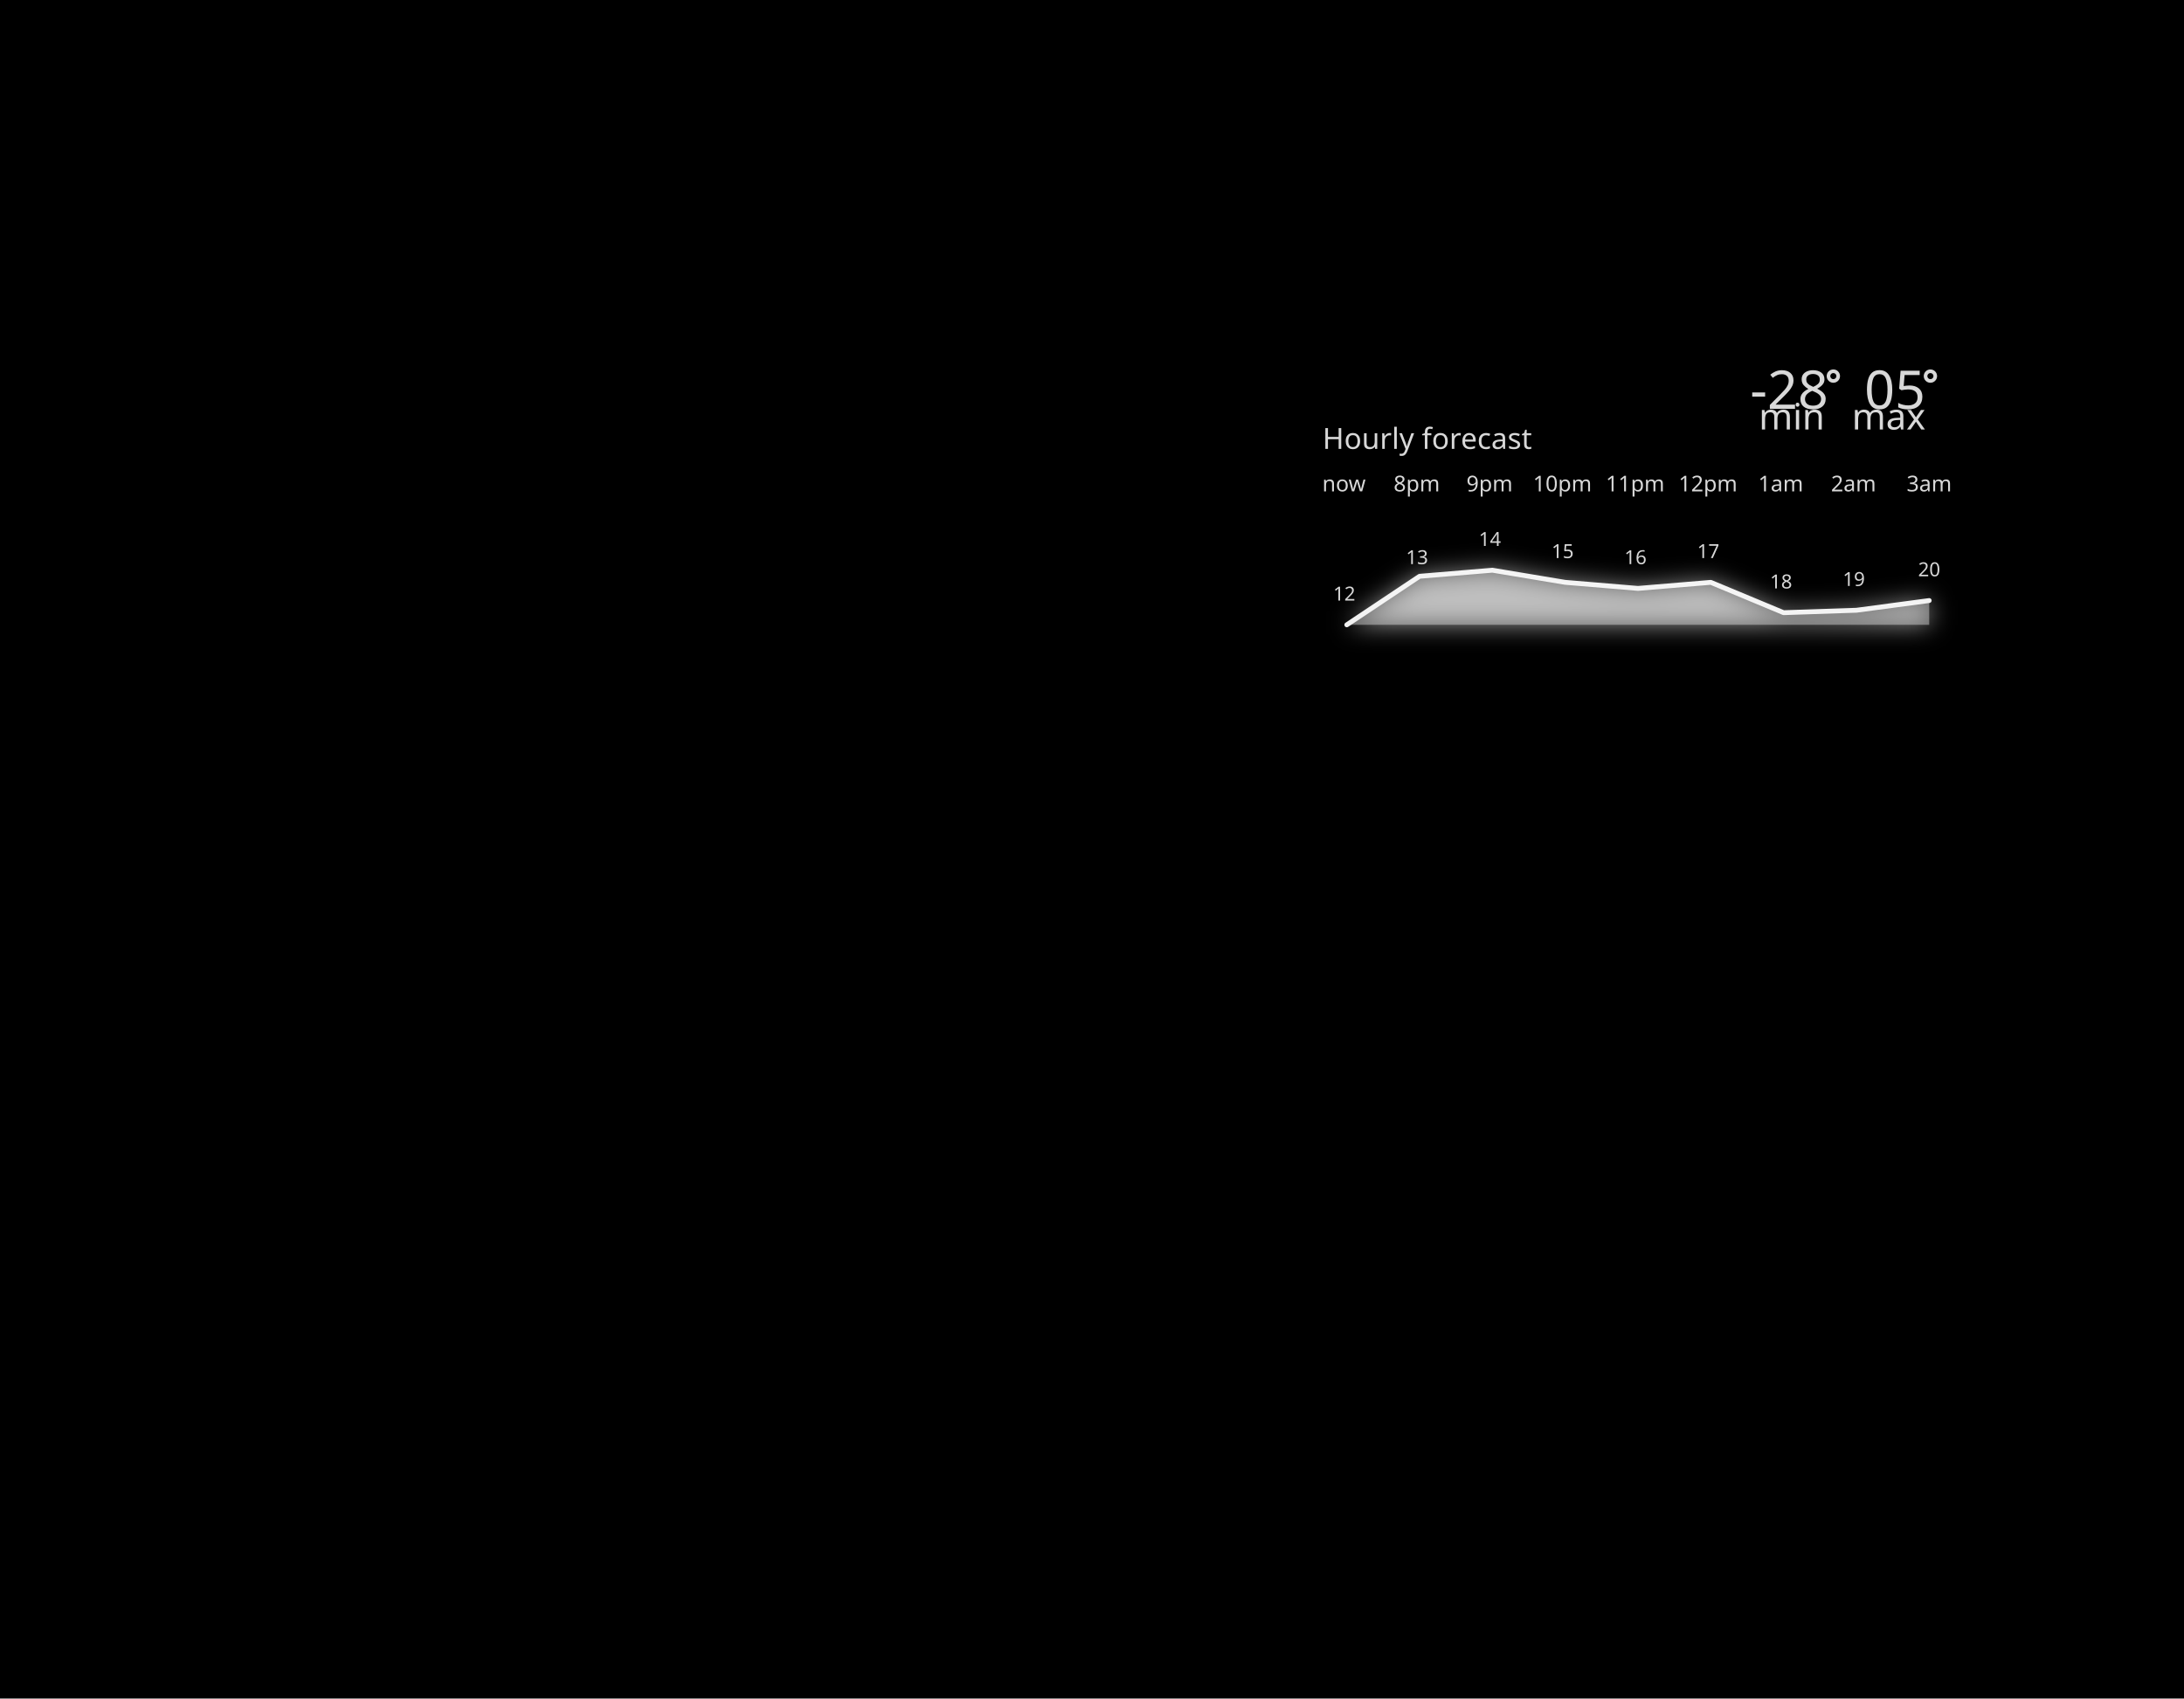
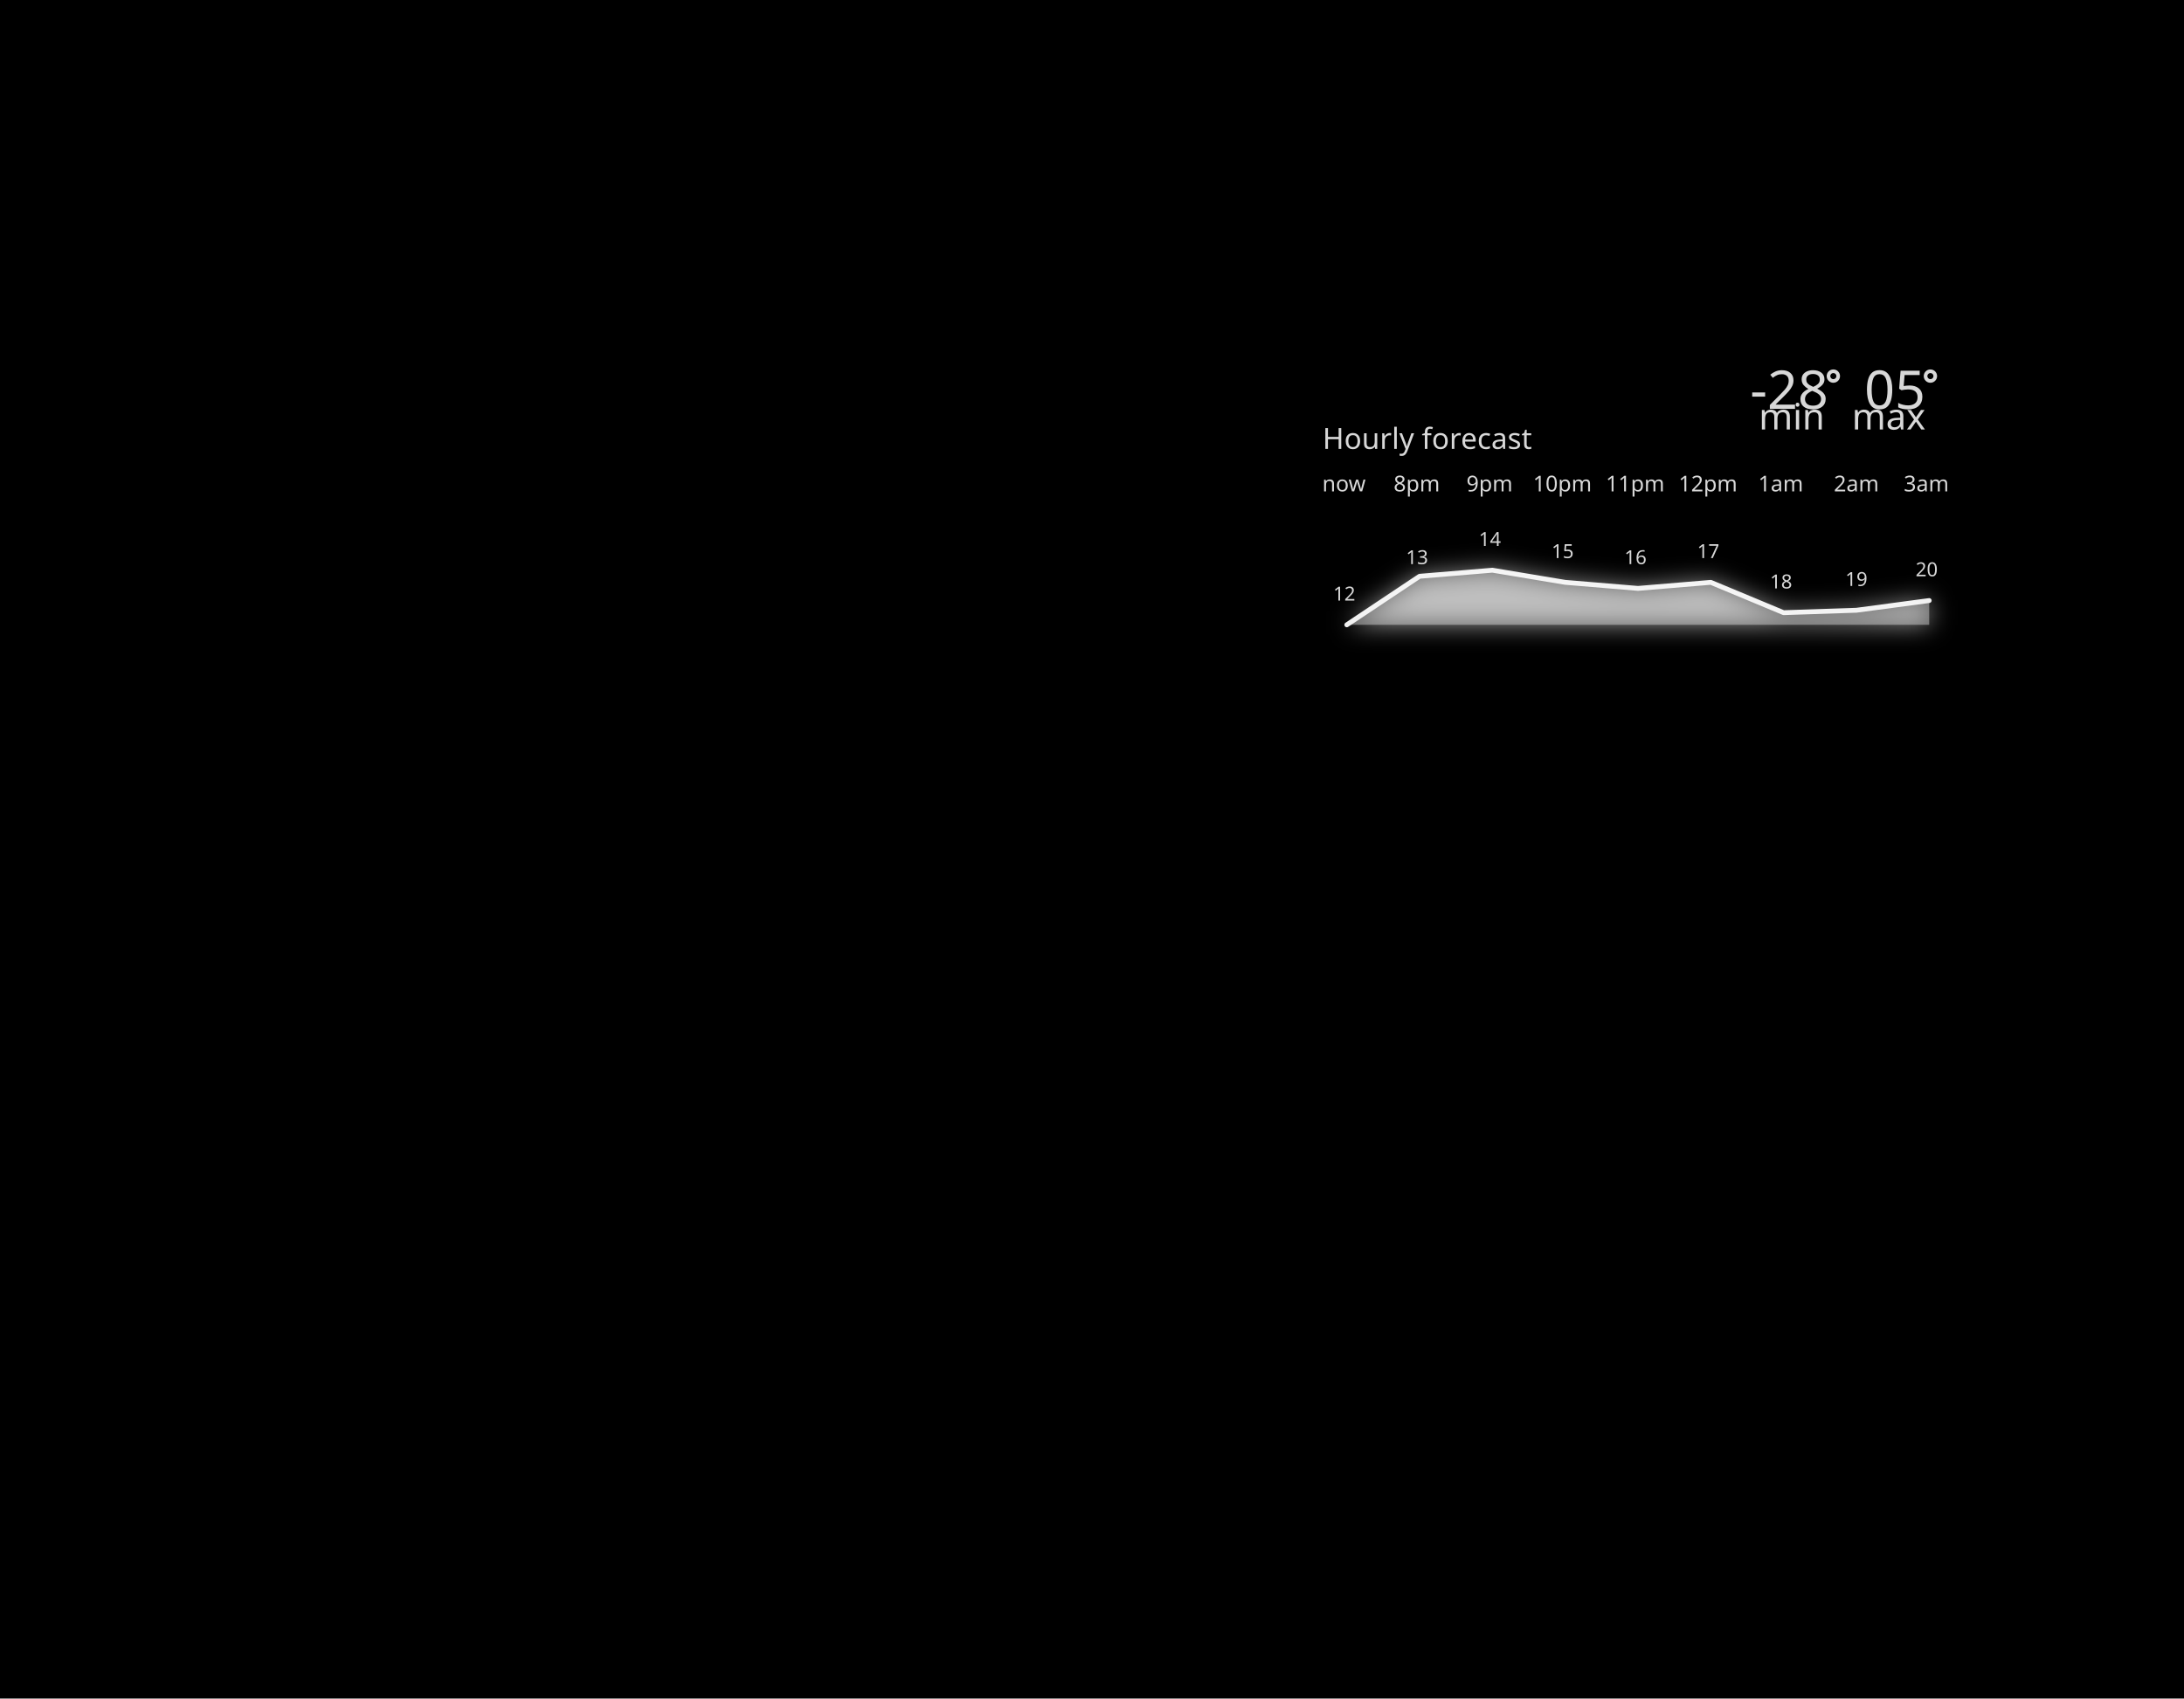
<svg xmlns="http://www.w3.org/2000/svg" xmlns:xlink="http://www.w3.org/1999/xlink" width="1800" height="1400" viewBox="0 0 1800 1400" fill="none">
  <rect class="back" width="1800" height="1400" fill="#000000" />
  <g filter="url(#filter0_f)">
    <rect x="134" y="225" width="1531.29" height="950" fill="black" fill-opacity="0.15" />
  </g>
  <rect x="177" y="250" width="1450" height="900" rx="25" fill="url(#pattern0)" />
  <g class="top_cont">
    <circle cx="272.5" cy="299.5" r="12.5" fill="url(#pattern1)" />
    <text class="top" fill="#000000" x="293" y="307" font-family="Josefin Sans" font-size="20" font-weight="400">
      <tspan class="user" fill-opacity="0.9" />
      <tspan fill-opacity="0.6">  •  </tspan>
      <tspan class="time" fill-opacity="0.7" />
    </text>
  </g>
  <g class="bottom_cont">
    <g class="bottom" fill="#000000" font-family="Josefin Sans" fill-opacity="0.9">
      <text class="temp" text-anchor="end" x="410" y="1055" font-size="110" />
      <text class="name" x="449" y="1025" font-size="64" font-weight="300" />
      <text class="main" x="449" y="1057" font-size="24" font-weight="300" />
    </g>
    <circle class="deg" cx="422.75" cy="990.75" r="8.5" stroke="#000000" stroke-opacity="0.9" stroke-width="5.5" />
  </g>
  <g class="side_bar">
    <g class="now">
      <text fill="rgb(240,240,240)" fill-opacity="0.9" font-family="Josefin Sans">
        <tspan class="min" text-anchor="end" x="1510" y="337" font-size="44">-28</tspan>
        <tspan class="max" text-anchor="end" x="1590" y="337" font-size="44">05</tspan>
        <tspan class="min_text" text-anchor="end" x="1507" y="354" font-size="30" font-weight="300">min</tspan>
        <tspan class="max_text" text-anchor="end" x="1587" y="354" font-size="30" font-weight="300">max</tspan>
      </text>
      <circle class="min_deg" cx="1511" cy="310" r="4" stroke="rgb(240,240,240)" stroke-opacity="0.9" stroke-width="3" />
      <circle class="max_deg" cx="1591" cy="310" r="4" stroke="rgb(240,240,240)" stroke-opacity="0.9" stroke-width="3" />
    </g>
    <g class="hourly">
      <text x="1090" y="370" fill="rgb(240,240,240)" font-family="Josefin Sans" fill-opacity="0.9" font-size="24">Hourly forecast</text>
      <polyline class="graph_fill" points="1110,515 1110,515 1170,475 1230,470 1290,480 1350,485 1410,480 1470,505 1530,503 1590,495 1590,515" fill-opacity="0.4" fill="rgb(240,240,240)" />
      <polyline class="graph" points="1110,515 1170,475 1230,470 1290,480 1350,485 1410,480 1470,505 1530,503 1590,495" stroke="rgb(240,240,240)" stroke-width="4" stroke-linecap="round" stroke-linejoin="round" />
      <g filter="url(#filter1_f)">
        <polyline class="graph_fill" points="1110,515 1110,515 1170,475 1230,470 1290,480 1350,485 1410,480 1470,505 1530,503 1590,495 1590,515" fill="#ffffff" fill-opacity="0.6" />
      </g>
      <text text-anchor="middle" fill="rgb(240,240,240)" fill-opacity="0.9" font-family="Josefin Sans" font-size="16" font-weight="400">
-         <tspan class="hour1" x="1110" y="495">12</tspan>
-         <tspan class="hour2" x="1170" y="465">13</tspan>
-         <tspan class="hour3" x="1230" y="450">14</tspan>
-         <tspan class="hour4" x="1290" y="460">15</tspan>
-         <tspan class="hour5" x="1350" y="465">16</tspan>
-         <tspan class="hour6" x="1410" y="460">17</tspan>
-         <tspan class="hour7" x="1470" y="485">18</tspan>
-         <tspan class="hour8" x="1530" y="483">19</tspan>
-         <tspan class="hour9" x="1590" y="475">20</tspan>
+         <tspan class="temp0" x="1590" y="475">20</tspan>
+         <tspan class="temp1" x="1110" y="495">12</tspan>
+         <tspan class="temp2" x="1170" y="465">13</tspan>
+         <tspan class="temp3" x="1230" y="450">14</tspan>
+         <tspan class="temp4" x="1290" y="460">15</tspan>
+         <tspan class="temp5" x="1350" y="465">16</tspan>
+         <tspan class="temp6" x="1410" y="460">17</tspan>
+         <tspan class="temp7" x="1470" y="485">18</tspan>
+         <tspan class="temp8" x="1530" y="483">19</tspan>
      </text>
      <text y="405" text-anchor="middle" fill="rgb(240,240,240)" fill-opacity="0.9" font-family="Josefin Sans" font-size="18" font-weight="400">
+         <tspan class="time0" x="1590">3am</tspan>
        <tspan class="time1" x="1110">now</tspan>
        <tspan class="time2" x="1170">8pm</tspan>
        <tspan class="time3" x="1230">9pm</tspan>
        <tspan class="time4" x="1290">10pm</tspan>
        <tspan class="time5" x="1350">11pm</tspan>
        <tspan class="time6" x="1410">12pm</tspan>
        <tspan class="time7" x="1470">1am</tspan>
        <tspan class="time8" x="1530">2am</tspan>
-         <tspan class="time9" x="1590">3am</tspan>
      </text>
    </g>
  </g>
  <defs>
    <filter id="filter1_f" x="1000" y="400" width="900" height="250" filterUnits="userSpaceOnUse" color-interpolation-filters="sRGB">
      <feFlood flood-opacity="0" result="BackgroundImageFix" />
      <feBlend mode="normal" in="SourceGraphic" in2="BackgroundImageFix" result="shape" />
      <feGaussianBlur stdDeviation="10" result="effect1_foregroundBlur" />
    </filter>
    <filter id="filter0_f" x="34" y="125" width="1731.29" height="1150" filterUnits="userSpaceOnUse" color-interpolation-filters="sRGB">
      <feFlood flood-opacity="0" result="BackgroundImageFix" />
      <feBlend mode="normal" in="SourceGraphic" in2="BackgroundImageFix" result="shape" />
      <feGaussianBlur stdDeviation="50" result="effect1_foregroundBlur" />
    </filter>
    <pattern id="pattern0" patternContentUnits="objectBoundingBox" width="1" height="1">
      <use xlink:href="#image0" transform="scale(0.000689655 0.00111111)" />
    </pattern>
    <pattern id="pattern1" patternContentUnits="objectBoundingBox" width="1" height="1">
      <use xlink:href="#image1" transform="scale(0.0015625)" />
    </pattern>
    <image class="back_pic" id="image0" width="1450" height="900" xlink:href="" />
    <image class="user_pic" id="image1" width="640" height="640" xlink:href="" />
  </defs>
</svg>
